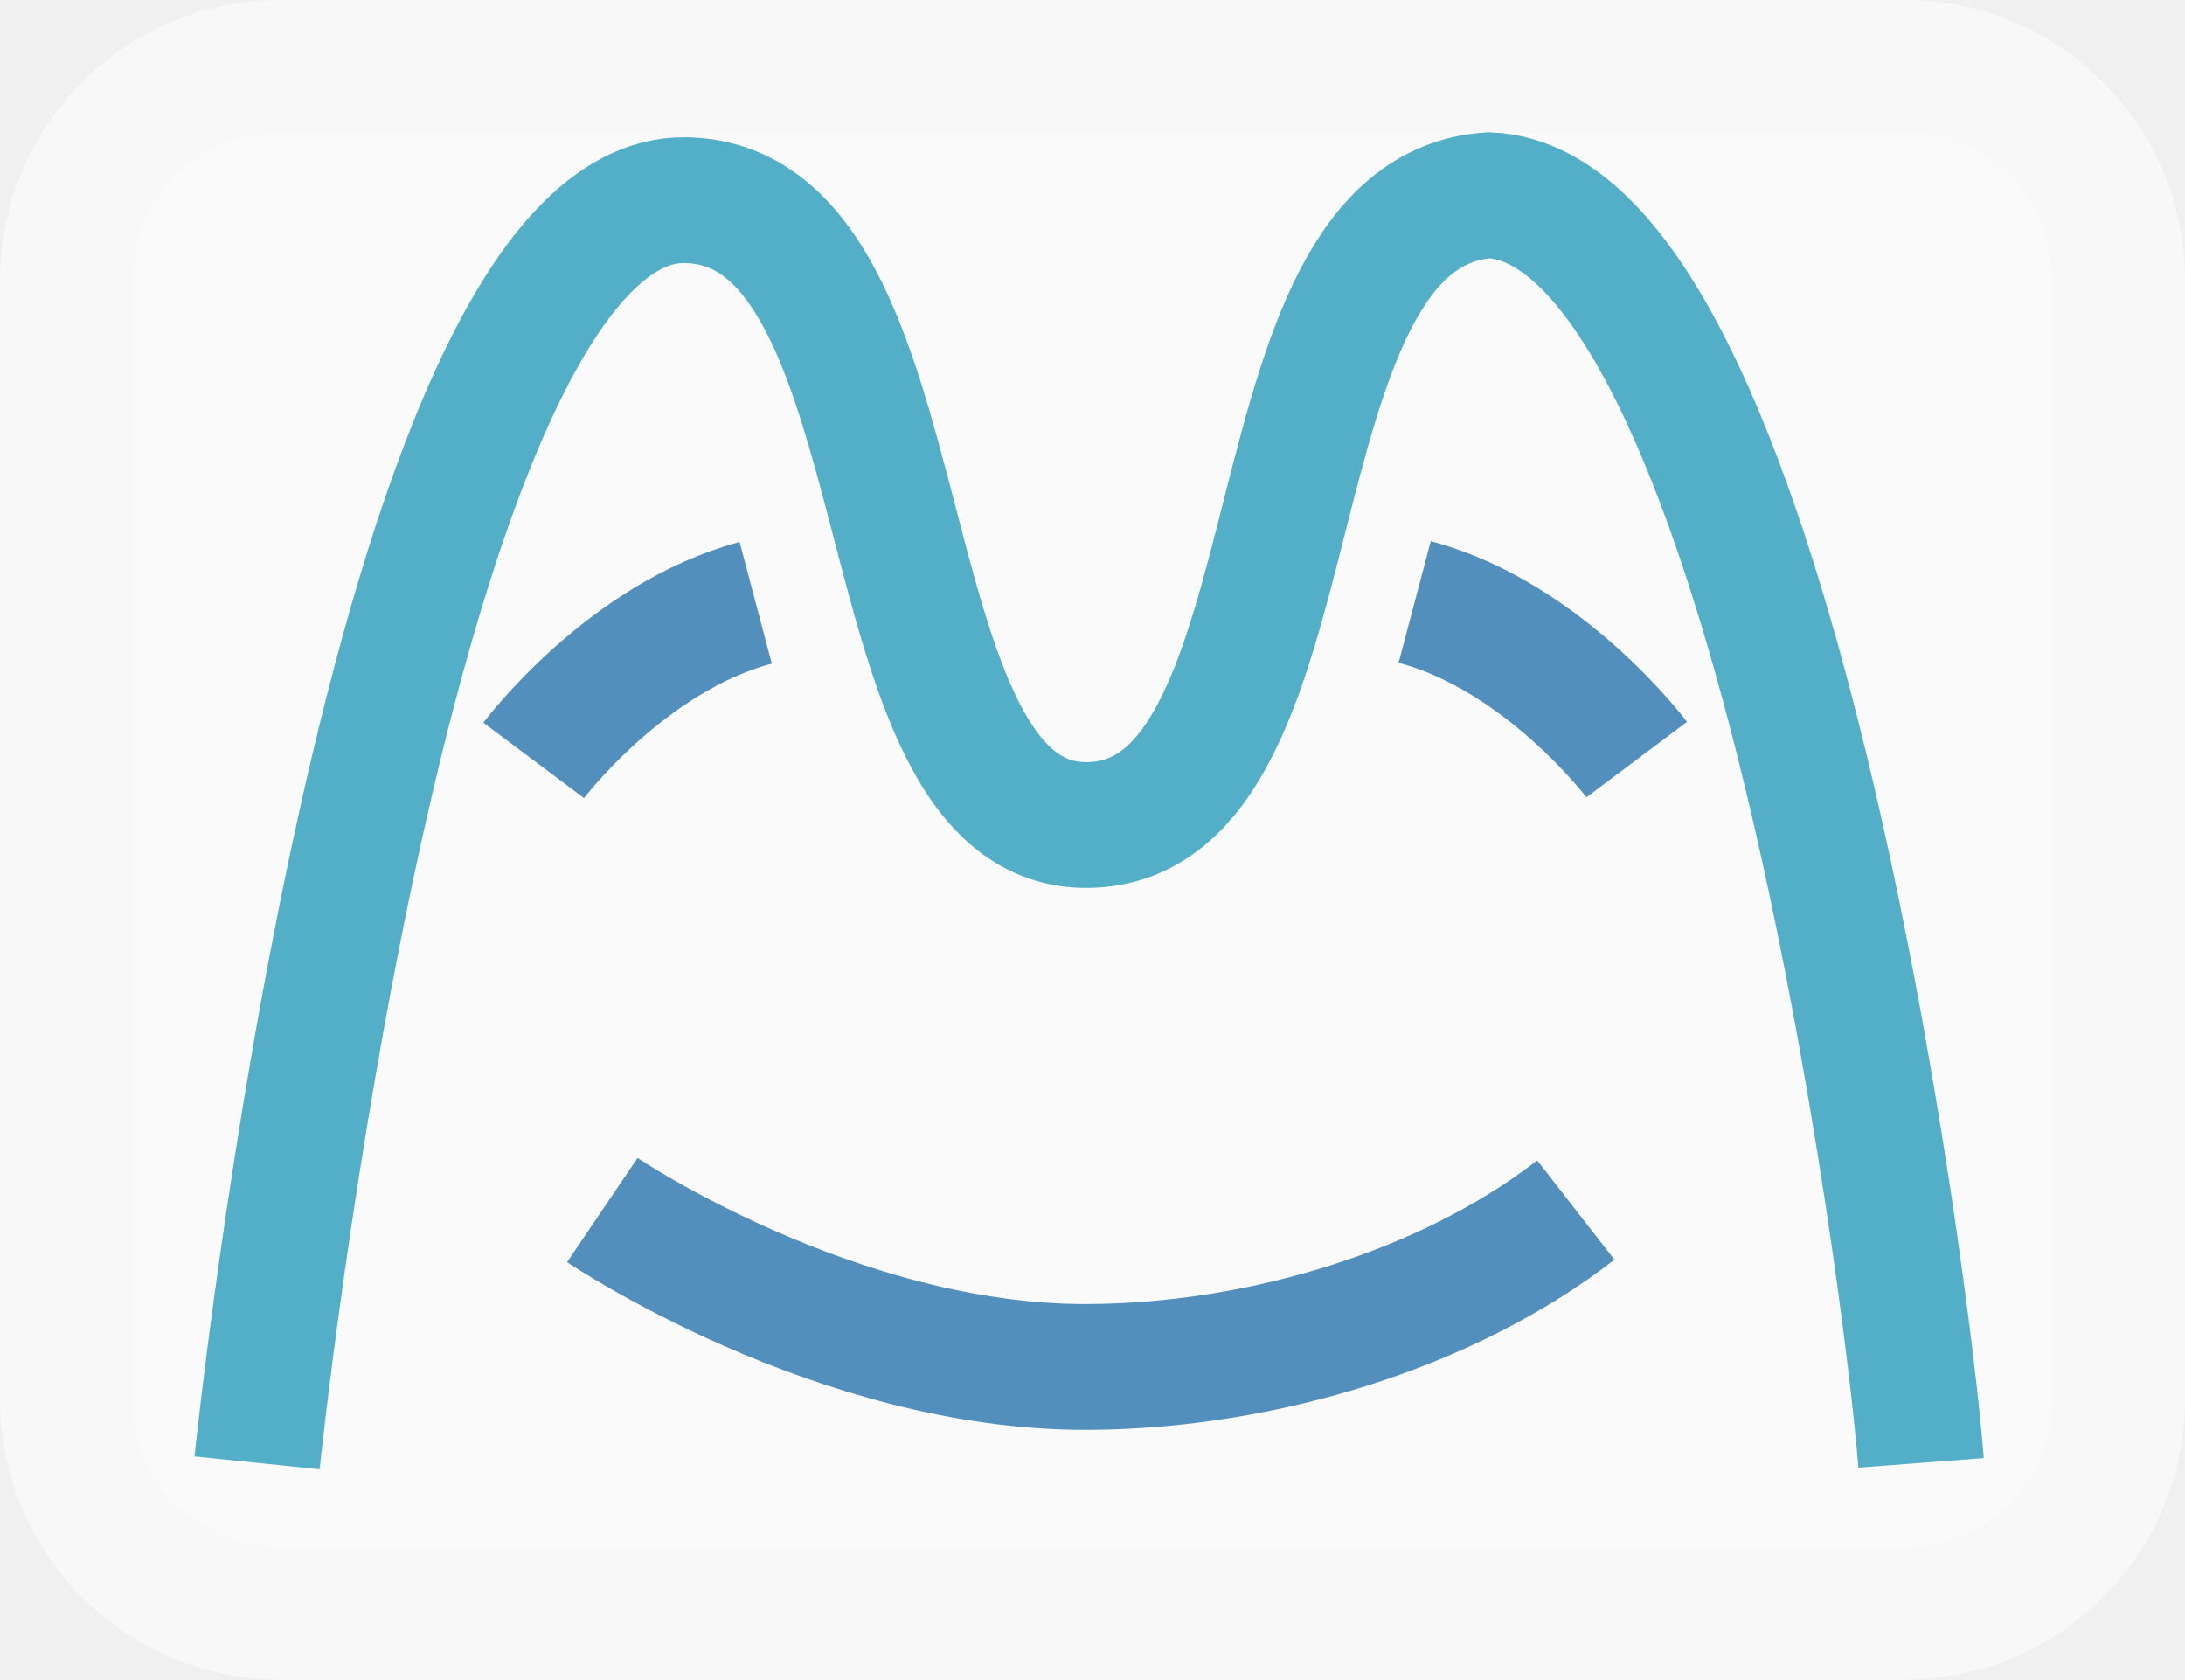
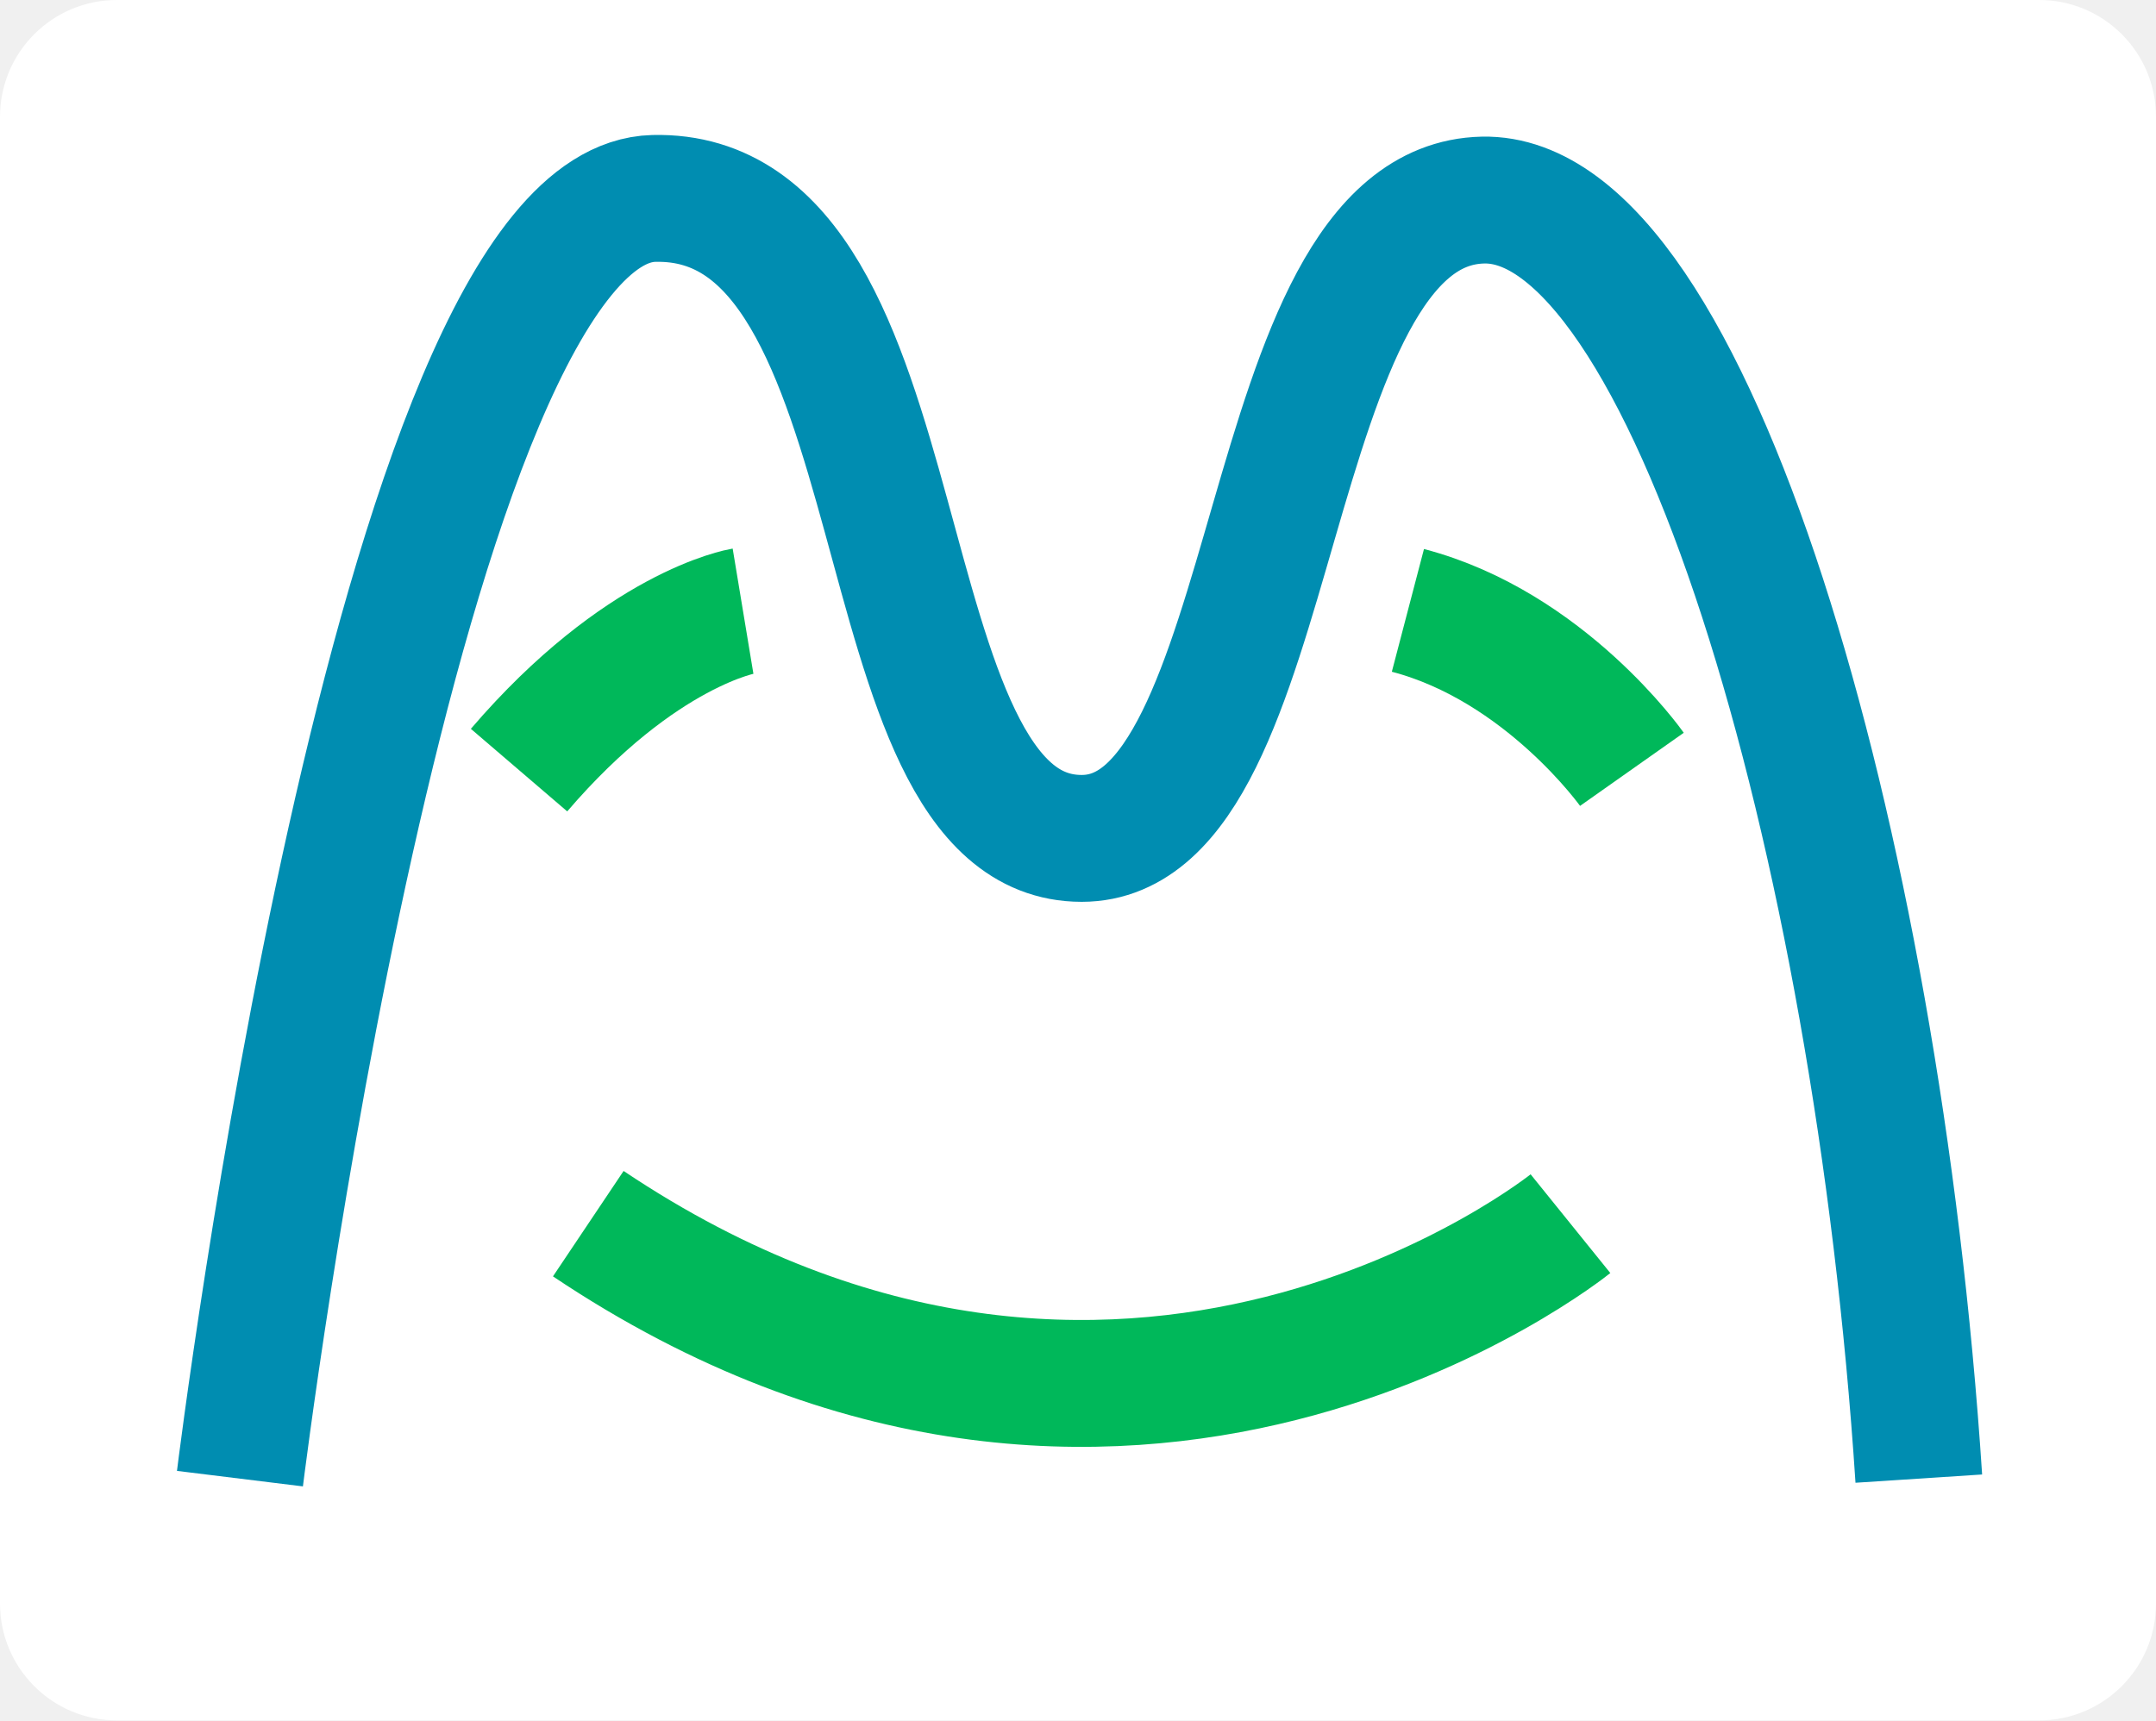
- <svg xmlns="http://www.w3.org/2000/svg" width="104.235mm" height="80.114mm" viewBox="0 0 104.235 80.114" version="1.1" id="svg8">
-   <defs id="defs2" />
-   <g id="layer1" transform="translate(-30.23179,-84.59149)" style="opacity:0.66">
-     <rect style="fill:#ffffff;fill-opacity:0.985;stroke:#fcfcfc;stroke-width:6.318;stroke-miterlimit:4;stroke-dasharray:none;stroke-opacity:1" id="rect832" width="97.917" height="73.796" x="33.391" y="87.75" ry="10.207" />
-     <path style="fill:none;stroke:#005ca2;stroke-width:6;stroke-linecap:butt;stroke-linejoin:miter;stroke-miterlimit:4;stroke-dasharray:none;stroke-opacity:1" d="m 55.692,120.862 c 0,0 4.41,-5.88 10.591,-7.517" id="path830" />
-     <path style="fill:none;stroke:#005ca2;stroke-width:6;stroke-linecap:butt;stroke-linejoin:miter;stroke-miterlimit:4;stroke-dasharray:none;stroke-opacity:1" d="m 108.31,120.824 c 0,0 -4.41,-5.88 -10.591,-7.517" id="path830-3" />
-     <path style="fill:none;stroke:#005ca2;stroke-width:6;stroke-linecap:butt;stroke-linejoin:miter;stroke-opacity:1;stroke-miterlimit:4;stroke-dasharray:none" d="m 58.966,142.31 c 0,0 11.169,7.558 23.22,7.484 8.402,-0.052 17.226,-2.823 23.22,-7.484" id="path828" />
-     <path style="fill:none;stroke:#008db1;stroke-width:6;stroke-linecap:butt;stroke-linejoin:miter;stroke-opacity:1;stroke-miterlimit:4;stroke-dasharray:none" d="m 42.496,154.369 c 0,0 6.231,-60.438 20.432,-60.229 11.838,0.174 8.148,30.052 19.258,29.804 11.321,-0.254 7.244,-29.255 19.083,-30.039 13.329,0.549 19.965,52.009 20.607,60.464" id="path831" />
+ <svg xmlns="http://www.w3.org/2000/svg" width="101.939mm" height="81.359mm" viewBox="0 0 101.939 81.359" version="1.1" id="svg1092">
+   <defs id="defs1086" />
+   <g id="layer1" transform="translate(-37.76392,-87.27235)">
+     <rect style="opacity:1;fill:#ffffff;fill-opacity:1;stroke:none;stroke-width:6.903;stroke-linejoin:bevel;stroke-miterlimit:4;stroke-dasharray:none;stroke-opacity:1;paint-order:markers stroke fill" id="rect1694" width="101.939" height="81.359" x="37.764" y="87.272" ry="5.526" />
+     <path style="opacity:1;fill:none;stroke:#008db1;stroke-width:6;stroke-linecap:butt;stroke-linejoin:miter;stroke-miterlimit:4;stroke-dasharray:none;stroke-opacity:1" d="m 49.109,157.199 c 0,0 7.416,-60.25 19.569,-60.543 13.016,-0.314 9.527,30.265 20.229,30.265 9.722,-2e-5 8.197,-29.948 18.974,-30.187 9.746,-0.216 18.632,30.212 20.607,60.464" id="path1075" />
+     <path style="fill:none;stroke:#00b85a;stroke-width:6;stroke-linecap:butt;stroke-linejoin:miter;stroke-miterlimit:4;stroke-dasharray:none;stroke-opacity:1" d="m 112.018,145.141 c 0,0 -21.063,17 -46.439,0" id="path1688" />
+     <path style="fill:none;stroke:#00b85a;stroke-width:6;stroke-linecap:butt;stroke-linejoin:miter;stroke-miterlimit:4;stroke-dasharray:none;stroke-opacity:1" d="m 72.896,116.175 c 0,0 -4.836,0.801 -10.591,7.517" id="path1690" />
+     <path style="fill:none;stroke:#00b85a;stroke-width:6;stroke-linecap:butt;stroke-linejoin:miter;stroke-miterlimit:4;stroke-dasharray:none;stroke-opacity:1" d="m 114.923,123.655 c 0,0 -4.103,-5.818 -10.591,-7.517" id="path1692" />
  </g>
</svg>
